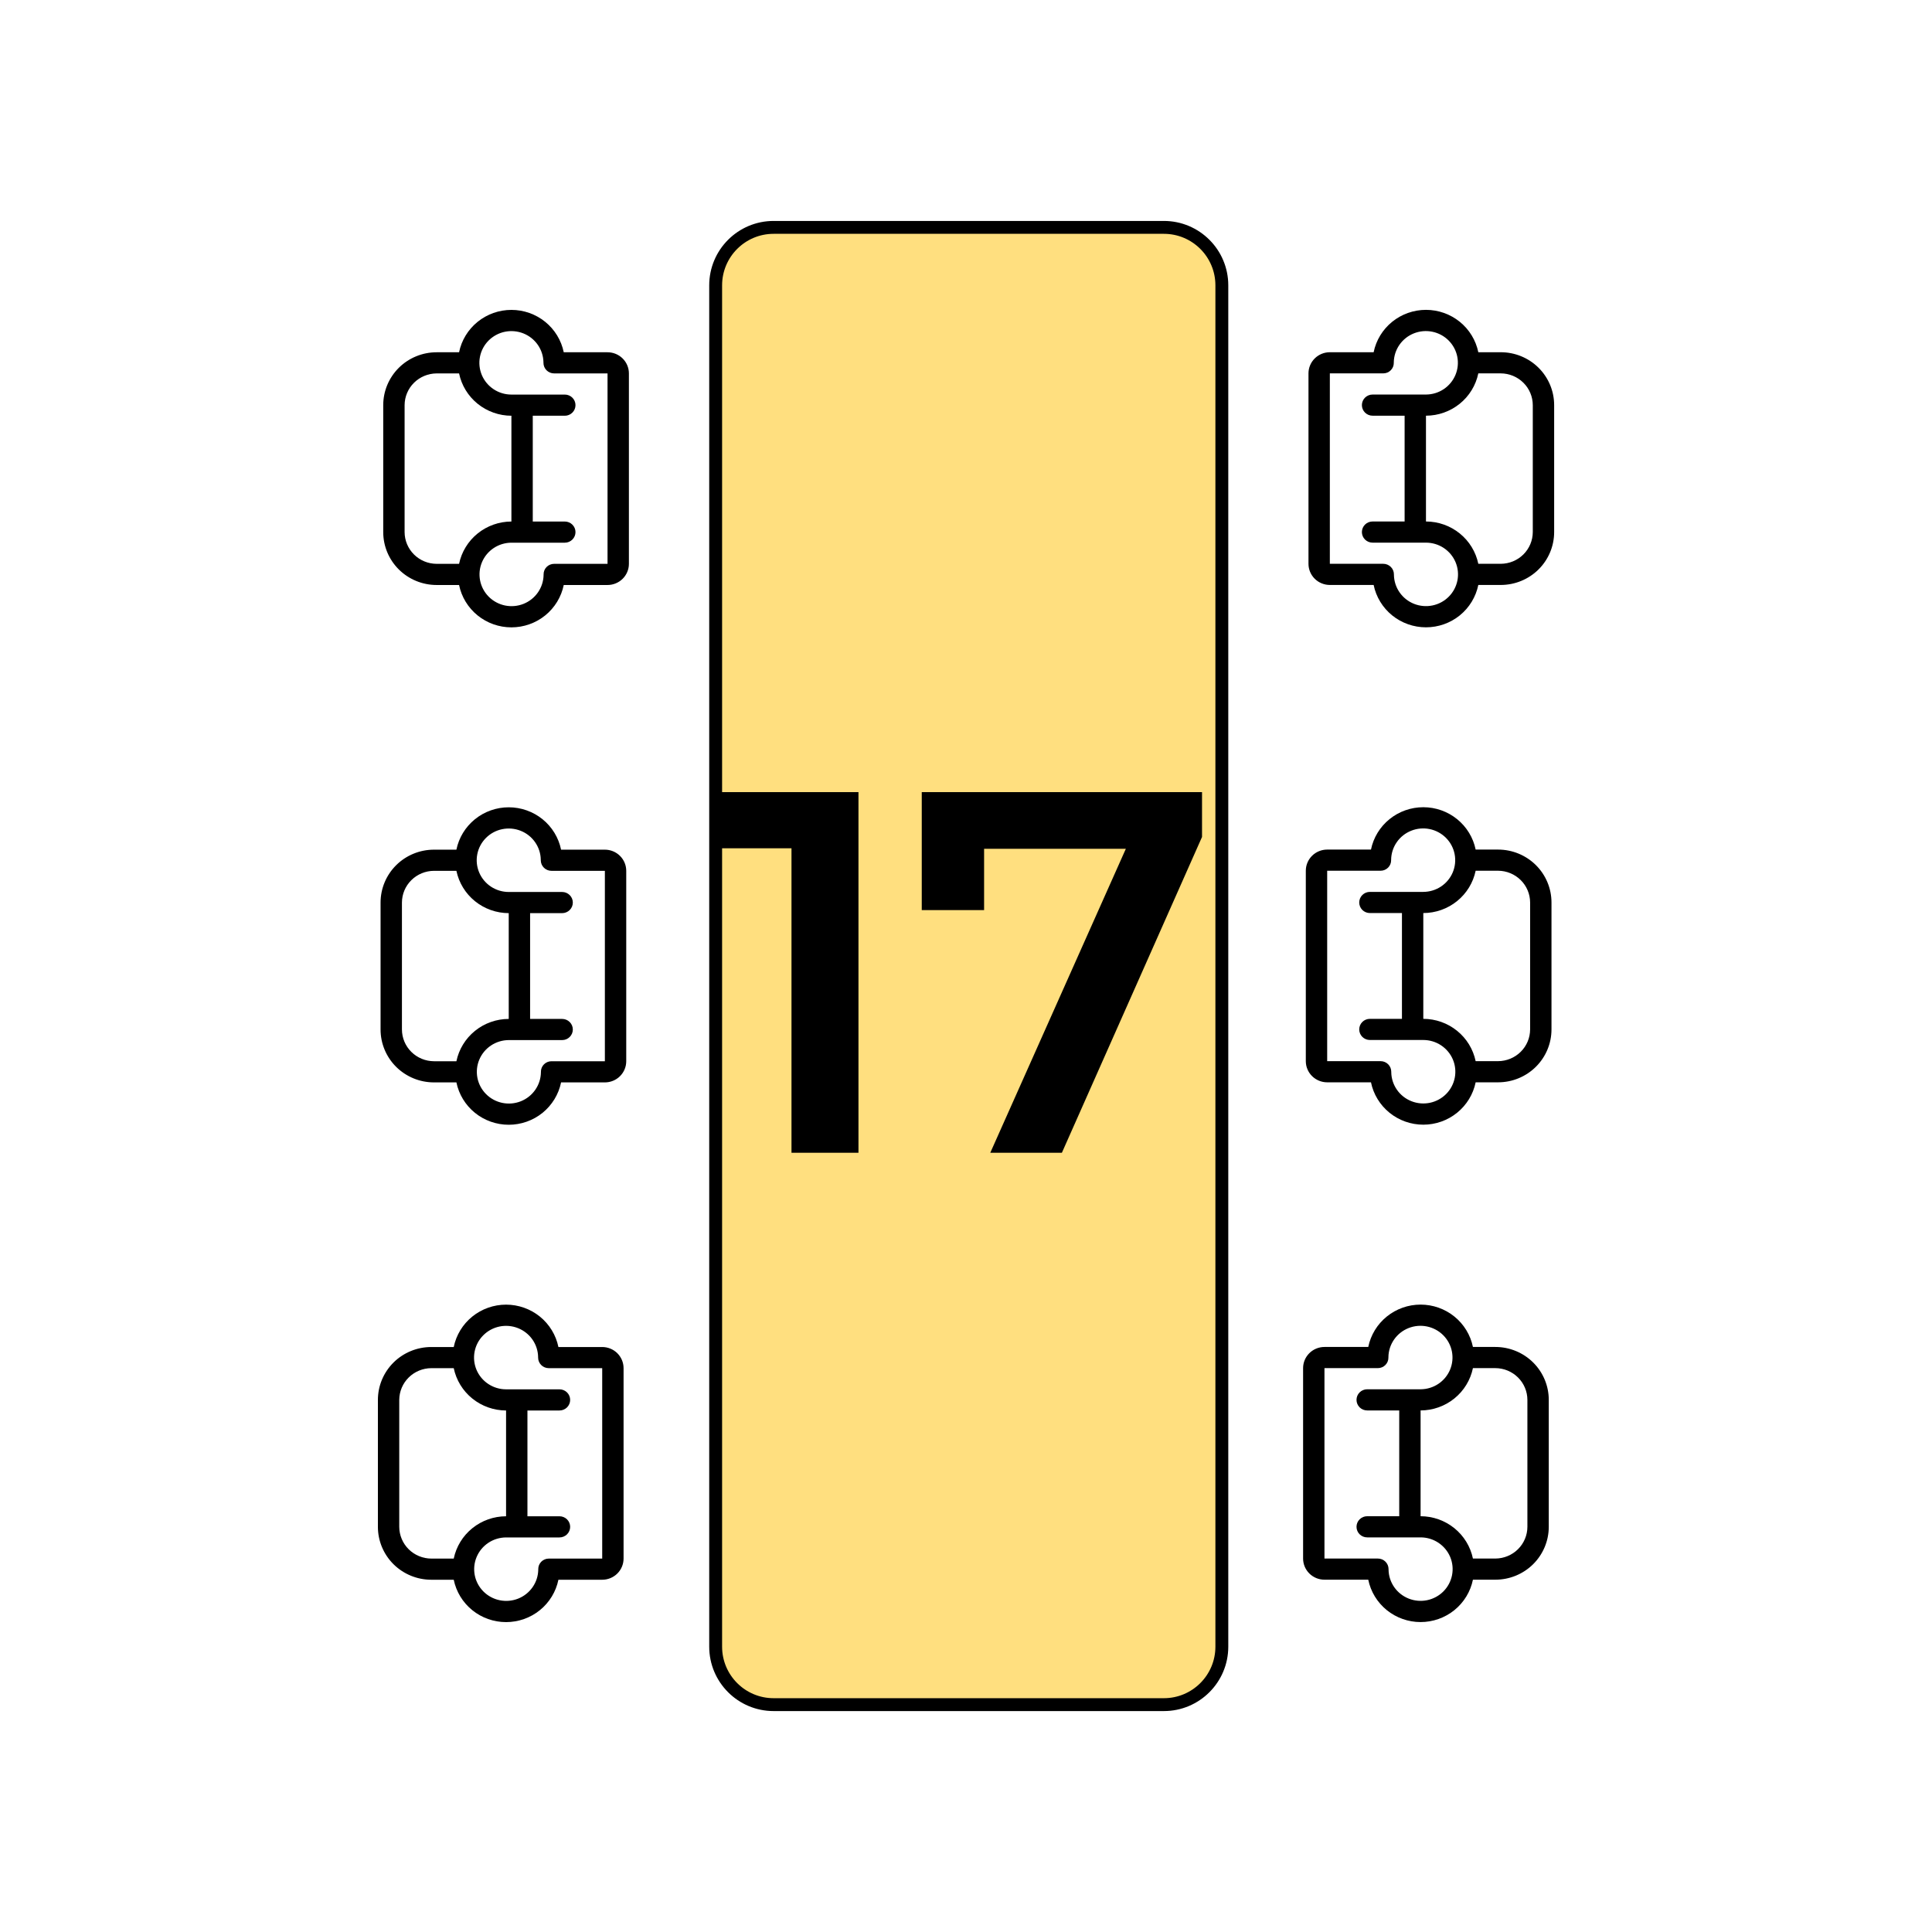
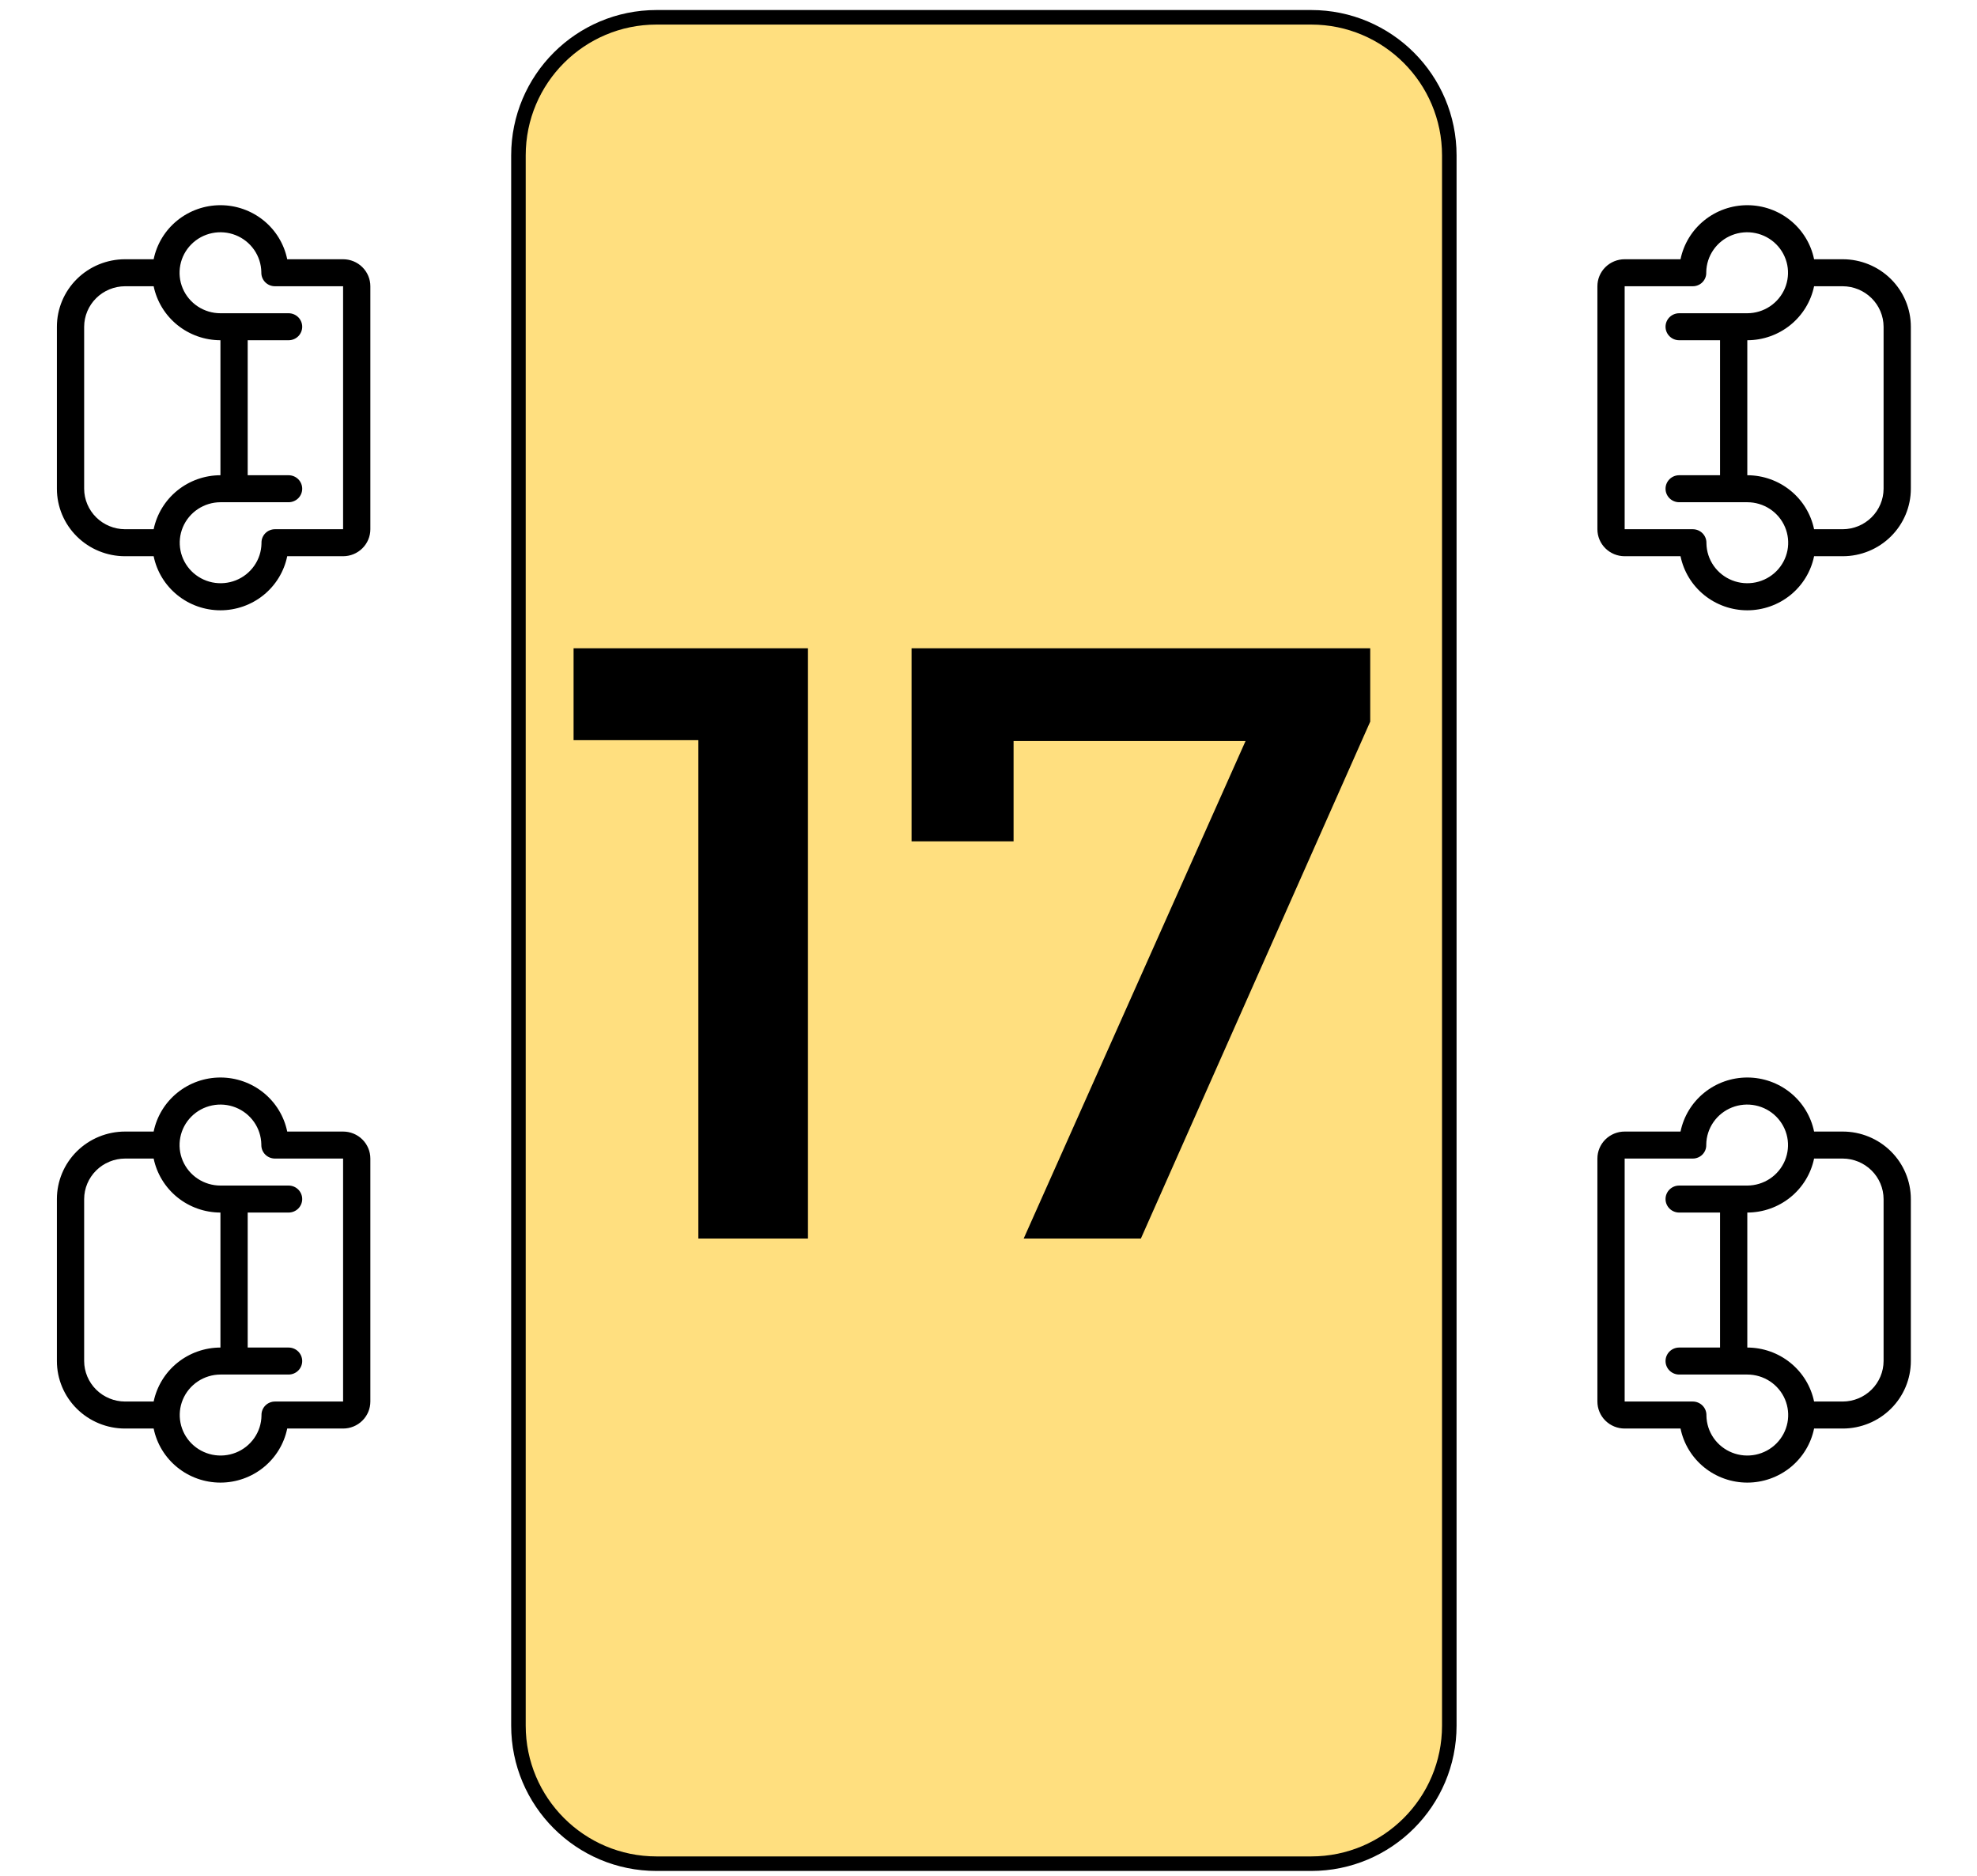
- <svg xmlns="http://www.w3.org/2000/svg" width="150" height="150" viewBox="0 0 150 150" fill="none">
-   <rect x="94.863" y="132.347" width="39.3" height="114.693" rx="4.5" transform="rotate(-180 94.8633 132.347)" fill="#FFDF7F" stroke="black" />
-   <path d="M114.358 122.647L116.1 122.647C117.199 122.647 118.254 122.215 119.032 121.445C119.809 120.674 120.246 119.63 120.246 118.541L120.246 108.685C120.246 107.596 119.809 106.551 119.032 105.781C118.254 105.011 117.199 104.578 116.1 104.578L114.358 104.578C114.168 103.65 113.659 102.815 112.919 102.216C112.178 101.616 111.251 101.289 110.294 101.289C109.338 101.289 108.411 101.616 107.67 102.216C106.93 102.815 106.421 103.65 106.231 104.578L102.831 104.578C102.391 104.578 101.969 104.751 101.658 105.059C101.347 105.367 101.172 105.785 101.172 106.221L101.172 121.005C101.172 121.44 101.347 121.858 101.658 122.166C101.969 122.474 102.391 122.647 102.831 122.647L106.231 122.647C106.421 123.576 106.93 124.41 107.67 125.01C108.411 125.609 109.338 125.937 110.294 125.937C111.251 125.937 112.178 125.609 112.919 125.01C113.659 124.41 114.168 123.576 114.358 122.647V122.647ZM118.587 108.685L118.587 118.541C118.585 119.193 118.322 119.819 117.856 120.28C117.39 120.742 116.759 121.002 116.1 121.005L114.358 121.005C114.165 120.078 113.656 119.246 112.916 118.647C112.175 118.049 111.25 117.721 110.294 117.719L110.294 109.506C111.25 109.504 112.175 109.177 112.916 108.578C113.656 107.98 114.165 107.148 114.358 106.221L116.1 106.221C116.759 106.224 117.39 106.484 117.856 106.945C118.322 107.407 118.585 108.032 118.587 108.685V108.685ZM107.807 121.867L107.807 121.826C107.807 121.608 107.719 121.399 107.564 121.245C107.408 121.091 107.197 121.005 106.977 121.005L102.831 121.005L102.831 106.221L106.977 106.221C107.086 106.221 107.193 106.199 107.293 106.158C107.393 106.117 107.484 106.056 107.56 105.98C107.636 105.903 107.696 105.813 107.737 105.713C107.777 105.613 107.798 105.507 107.796 105.399L107.796 105.358C107.804 104.873 107.957 104.401 108.235 104.002C108.513 103.602 108.903 103.293 109.358 103.112C109.813 102.932 110.311 102.888 110.791 102.987C111.27 103.086 111.71 103.323 112.054 103.668C112.398 104.013 112.632 104.451 112.726 104.927C112.819 105.404 112.769 105.897 112.581 106.345C112.393 106.793 112.076 107.176 111.669 107.446C111.263 107.716 110.784 107.861 110.294 107.863L106.148 107.863C105.928 107.863 105.717 107.95 105.561 108.104C105.406 108.258 105.319 108.467 105.319 108.685C105.319 108.903 105.406 109.112 105.561 109.266C105.717 109.42 105.928 109.506 106.148 109.506L108.636 109.506L108.636 117.719L106.148 117.719C105.928 117.719 105.717 117.806 105.561 117.96C105.406 118.114 105.319 118.323 105.319 118.541C105.319 118.759 105.406 118.968 105.561 119.122C105.717 119.276 105.928 119.362 106.148 119.362L110.294 119.362C110.785 119.362 111.264 119.506 111.672 119.775C112.08 120.044 112.399 120.426 112.589 120.874C112.778 121.322 112.83 121.815 112.737 122.292C112.644 122.769 112.412 123.208 112.068 123.554C111.724 123.9 111.285 124.138 110.805 124.238C110.325 124.337 109.826 124.294 109.371 124.114C108.915 123.934 108.524 123.624 108.246 123.225C107.968 122.825 107.815 122.353 107.807 121.867V121.867Z" fill="black" />
-   <path d="M35.228 104.582L33.486 104.582C32.387 104.582 31.332 105.014 30.554 105.784C29.777 106.555 29.34 107.599 29.34 108.688L29.34 118.544C29.34 119.633 29.777 120.678 30.554 121.448C31.332 122.218 32.387 122.651 33.486 122.651L35.228 122.651C35.418 123.579 35.927 124.414 36.667 125.013C37.408 125.613 38.335 125.94 39.291 125.94C40.248 125.94 41.175 125.613 41.916 125.013C42.656 124.414 43.165 123.579 43.355 122.651L46.755 122.651C47.195 122.651 47.617 122.478 47.928 122.17C48.239 121.862 48.414 121.444 48.414 121.008L48.414 106.224C48.414 105.789 48.239 105.371 47.928 105.063C47.617 104.755 47.195 104.582 46.755 104.582L43.355 104.582C43.165 103.653 42.656 102.819 41.916 102.219C41.175 101.62 40.248 101.292 39.291 101.292C38.335 101.292 37.408 101.62 36.667 102.219C35.927 102.819 35.418 103.653 35.228 104.582V104.582ZM30.998 118.544L30.998 108.688C31.001 108.036 31.264 107.41 31.73 106.949C32.196 106.487 32.827 106.227 33.486 106.224L35.228 106.224C35.421 107.151 35.93 107.983 36.67 108.582C37.41 109.18 38.336 109.508 39.291 109.51L39.291 117.723C38.336 117.725 37.41 118.052 36.67 118.651C35.93 119.249 35.421 120.082 35.228 121.008L33.486 121.008C32.827 121.005 32.196 120.745 31.73 120.284C31.264 119.822 31.001 119.197 30.998 118.544V118.544ZM41.779 105.362L41.779 105.403C41.779 105.621 41.867 105.83 42.022 105.984C42.178 106.138 42.389 106.224 42.609 106.224L46.755 106.224L46.755 121.008L42.609 121.008C42.5 121.008 42.393 121.03 42.293 121.071C42.193 121.112 42.102 121.173 42.026 121.249C41.95 121.326 41.89 121.416 41.849 121.516C41.809 121.616 41.788 121.722 41.79 121.83L41.79 121.871C41.782 122.356 41.629 122.828 41.351 123.227C41.073 123.627 40.683 123.936 40.228 124.117C39.773 124.297 39.275 124.341 38.795 124.242C38.316 124.143 37.876 123.906 37.532 123.561C37.188 123.216 36.954 122.778 36.86 122.302C36.767 121.825 36.817 121.332 37.005 120.884C37.193 120.436 37.51 120.053 37.916 119.783C38.323 119.513 38.802 119.368 39.291 119.366L43.438 119.366C43.658 119.366 43.869 119.279 44.025 119.125C44.18 118.971 44.267 118.762 44.267 118.544C44.267 118.326 44.18 118.117 44.025 117.963C43.869 117.809 43.658 117.723 43.438 117.723L40.95 117.723L40.95 109.51L43.438 109.51C43.658 109.51 43.869 109.423 44.025 109.269C44.18 109.115 44.267 108.906 44.267 108.688C44.267 108.47 44.18 108.261 44.025 108.107C43.869 107.953 43.658 107.867 43.438 107.867L39.291 107.867C38.801 107.867 38.322 107.723 37.914 107.454C37.505 107.185 37.187 106.803 36.997 106.355C36.808 105.907 36.756 105.414 36.849 104.937C36.941 104.46 37.174 104.021 37.518 103.675C37.862 103.329 38.301 103.091 38.781 102.991C39.261 102.892 39.76 102.935 40.215 103.115C40.67 103.295 41.062 103.605 41.34 104.004C41.618 104.404 41.771 104.876 41.779 105.362V105.362Z" fill="black" />
-   <path d="M114.569 84.031L116.311 84.031C117.41 84.031 118.465 83.598 119.243 82.828C120.02 82.058 120.457 81.013 120.457 79.924L120.457 70.068C120.457 68.979 120.02 67.934 119.243 67.164C118.465 66.394 117.41 65.961 116.311 65.961L114.569 65.961C114.379 65.033 113.87 64.198 113.129 63.599C112.389 62.999 111.462 62.672 110.505 62.672C109.549 62.672 108.622 62.999 107.881 63.599C107.141 64.198 106.632 65.033 106.442 65.961L103.042 65.961C102.602 65.961 102.18 66.134 101.869 66.442C101.558 66.75 101.383 67.168 101.383 67.604L101.383 82.388C101.383 82.823 101.558 83.241 101.869 83.549C102.18 83.857 102.602 84.031 103.042 84.031L106.442 84.031C106.632 84.959 107.141 85.793 107.881 86.393C108.622 86.993 109.549 87.32 110.505 87.32C111.462 87.32 112.389 86.993 113.129 86.393C113.87 85.793 114.379 84.959 114.569 84.031V84.031ZM118.798 70.068L118.798 79.924C118.796 80.576 118.533 81.202 118.067 81.663C117.601 82.125 116.969 82.385 116.311 82.388L114.569 82.388C114.376 81.461 113.867 80.629 113.126 80.03C112.386 79.432 111.461 79.104 110.505 79.103L110.505 70.889C111.461 70.888 112.386 70.56 113.126 69.962C113.867 69.363 114.376 68.531 114.569 67.604L116.311 67.604C116.969 67.607 117.601 67.867 118.067 68.329C118.533 68.79 118.796 69.415 118.798 70.068V70.068ZM108.017 83.25L108.017 83.209C108.017 82.991 107.93 82.782 107.775 82.628C107.619 82.474 107.408 82.388 107.188 82.388L103.042 82.388L103.042 67.604L107.188 67.604C107.297 67.604 107.404 67.583 107.504 67.541C107.604 67.5 107.695 67.439 107.771 67.363C107.847 67.286 107.907 67.196 107.948 67.096C107.988 66.996 108.008 66.89 108.007 66.782L108.007 66.742C108.015 66.256 108.168 65.784 108.446 65.385C108.723 64.985 109.114 64.676 109.569 64.496C110.024 64.315 110.522 64.271 111.001 64.37C111.481 64.469 111.92 64.706 112.265 65.051C112.609 65.396 112.843 65.834 112.936 66.311C113.03 66.787 112.98 67.28 112.792 67.728C112.604 68.176 112.287 68.559 111.88 68.829C111.474 69.099 110.995 69.244 110.505 69.246L106.359 69.246C106.139 69.246 105.928 69.333 105.772 69.487C105.617 69.641 105.53 69.85 105.53 70.068C105.53 70.286 105.617 70.495 105.772 70.649C105.928 70.803 106.139 70.889 106.359 70.889L108.847 70.889L108.847 79.103L106.359 79.103C106.139 79.103 105.928 79.189 105.772 79.343C105.617 79.497 105.53 79.706 105.53 79.924C105.53 80.142 105.617 80.351 105.772 80.505C105.928 80.659 106.139 80.745 106.359 80.745L110.505 80.745C110.996 80.745 111.475 80.889 111.883 81.158C112.291 81.427 112.61 81.809 112.8 82.257C112.989 82.705 113.041 83.198 112.948 83.675C112.855 84.152 112.623 84.591 112.279 84.937C111.935 85.283 111.495 85.521 111.016 85.621C110.536 85.72 110.037 85.677 109.582 85.497C109.126 85.317 108.735 85.008 108.457 84.608C108.178 84.208 108.026 83.736 108.017 83.25V83.25Z" fill="black" />
-   <path d="M35.435 65.968L33.693 65.968C32.594 65.968 31.539 66.4 30.761 67.171C29.984 67.941 29.547 68.985 29.547 70.075L29.547 79.93C29.547 81.02 29.984 82.064 30.761 82.834C31.539 83.604 32.594 84.037 33.693 84.037L35.435 84.037C35.625 84.965 36.134 85.8 36.874 86.4C37.615 86.999 38.542 87.326 39.498 87.326C40.455 87.326 41.382 86.999 42.123 86.4C42.863 85.8 43.372 84.965 43.562 84.037L46.962 84.037C47.402 84.037 47.824 83.864 48.135 83.556C48.446 83.248 48.621 82.83 48.621 82.394L48.621 67.611C48.621 67.175 48.446 66.757 48.135 66.449C47.824 66.141 47.402 65.968 46.962 65.968L43.562 65.968C43.372 65.039 42.863 64.205 42.123 63.605C41.382 63.006 40.455 62.678 39.498 62.678C38.542 62.678 37.615 63.006 36.874 63.605C36.134 64.205 35.625 65.039 35.435 65.968V65.968ZM31.206 79.93L31.206 70.075C31.208 69.422 31.471 68.797 31.937 68.335C32.403 67.874 33.034 67.613 33.693 67.611L35.435 67.611C35.628 68.537 36.137 69.37 36.877 69.968C37.617 70.566 38.543 70.894 39.498 70.896L39.498 79.109C38.543 79.111 37.617 79.438 36.877 80.037C36.137 80.635 35.628 81.468 35.435 82.394L33.693 82.394C33.034 82.392 32.403 82.131 31.937 81.67C31.471 81.208 31.208 80.583 31.206 79.93V79.93ZM41.986 66.748L41.986 66.789C41.986 67.007 42.074 67.216 42.229 67.37C42.385 67.524 42.596 67.611 42.816 67.611L46.962 67.611L46.962 82.394L42.816 82.394C42.707 82.394 42.6 82.416 42.5 82.457C42.4 82.499 42.309 82.559 42.233 82.636C42.157 82.712 42.097 82.803 42.056 82.902C42.016 83.002 41.995 83.108 41.997 83.216L41.997 83.257C41.989 83.742 41.836 84.214 41.558 84.613C41.28 85.013 40.89 85.322 40.435 85.503C39.98 85.683 39.482 85.727 39.002 85.628C38.523 85.529 38.083 85.292 37.739 84.947C37.395 84.602 37.161 84.164 37.067 83.688C36.974 83.212 37.024 82.719 37.212 82.271C37.4 81.823 37.717 81.439 38.124 81.169C38.53 80.899 39.009 80.754 39.498 80.752L43.645 80.752C43.865 80.752 44.076 80.665 44.231 80.511C44.387 80.357 44.474 80.148 44.474 79.93C44.474 79.713 44.387 79.504 44.231 79.35C44.076 79.196 43.865 79.109 43.645 79.109L41.157 79.109L41.157 70.896L43.645 70.896C43.865 70.896 44.076 70.809 44.231 70.655C44.387 70.501 44.474 70.292 44.474 70.075C44.474 69.857 44.387 69.648 44.231 69.494C44.076 69.34 43.865 69.253 43.645 69.253L39.498 69.253C39.008 69.253 38.529 69.109 38.121 68.841C37.713 68.572 37.394 68.189 37.204 67.741C37.015 67.293 36.963 66.8 37.056 66.323C37.148 65.847 37.381 65.407 37.725 65.061C38.069 64.715 38.508 64.477 38.988 64.378C39.468 64.278 39.967 64.321 40.422 64.501C40.877 64.681 41.269 64.991 41.547 65.391C41.825 65.79 41.978 66.263 41.986 66.748V66.748Z" fill="black" />
-   <path d="M114.776 45.416L116.518 45.416C117.617 45.416 118.672 44.983 119.45 44.213C120.227 43.443 120.664 42.398 120.664 41.309L120.664 31.453C120.664 30.364 120.227 29.32 119.45 28.549C118.672 27.779 117.617 27.347 116.518 27.347L114.776 27.347C114.586 26.418 114.077 25.584 113.337 24.984C112.596 24.385 111.669 24.057 110.712 24.057C109.756 24.057 108.829 24.385 108.088 24.984C107.348 25.584 106.839 26.418 106.649 27.347L103.249 27.347C102.809 27.347 102.387 27.52 102.076 27.828C101.765 28.136 101.59 28.554 101.59 28.989L101.59 43.773C101.59 44.209 101.765 44.627 102.076 44.935C102.387 45.243 102.809 45.416 103.249 45.416L106.649 45.416C106.839 46.344 107.348 47.179 108.088 47.779C108.829 48.378 109.756 48.705 110.712 48.705C111.669 48.705 112.596 48.378 113.337 47.779C114.077 47.179 114.586 46.344 114.776 45.416V45.416ZM119.005 31.453L119.005 41.309C119.003 41.962 118.74 42.587 118.274 43.049C117.808 43.51 117.177 43.771 116.518 43.773L114.776 43.773C114.583 42.847 114.074 42.014 113.334 41.416C112.593 40.817 111.668 40.49 110.712 40.488L110.712 32.275C111.668 32.273 112.593 31.945 113.334 31.347C114.074 30.749 114.583 29.916 114.776 28.989L116.518 28.989C117.177 28.992 117.808 29.253 118.274 29.714C118.74 30.175 119.003 30.801 119.005 31.453V31.453ZM108.224 44.636L108.224 44.595C108.224 44.377 108.137 44.168 107.982 44.014C107.826 43.86 107.615 43.773 107.395 43.773L103.249 43.773L103.249 28.989L107.395 28.989C107.504 28.989 107.611 28.968 107.711 28.927C107.811 28.885 107.902 28.825 107.978 28.748C108.054 28.672 108.114 28.581 108.155 28.482C108.195 28.382 108.215 28.275 108.214 28.168L108.214 28.127C108.222 27.642 108.375 27.17 108.653 26.77C108.931 26.371 109.321 26.061 109.776 25.881C110.231 25.701 110.729 25.657 111.209 25.756C111.688 25.855 112.128 26.091 112.472 26.437C112.816 26.782 113.05 27.22 113.144 27.696C113.237 28.172 113.187 28.665 112.999 29.113C112.811 29.561 112.494 29.944 112.087 30.215C111.681 30.485 111.202 30.63 110.712 30.632L106.566 30.632C106.346 30.632 106.135 30.719 105.979 30.873C105.824 31.027 105.737 31.235 105.737 31.453C105.737 31.671 105.824 31.88 105.979 32.034C106.135 32.188 106.346 32.275 106.566 32.275L109.054 32.275L109.054 40.488L106.566 40.488C106.346 40.488 106.135 40.575 105.979 40.729C105.824 40.883 105.737 41.092 105.737 41.309C105.737 41.527 105.824 41.736 105.979 41.89C106.135 42.044 106.346 42.131 106.566 42.131L110.712 42.131C111.203 42.131 111.682 42.274 112.09 42.543C112.498 42.812 112.817 43.195 113.007 43.642C113.196 44.09 113.248 44.584 113.155 45.06C113.062 45.537 112.83 45.976 112.486 46.322C112.142 46.669 111.703 46.907 111.223 47.006C110.743 47.106 110.244 47.063 109.789 46.883C109.333 46.703 108.942 46.393 108.664 45.993C108.385 45.593 108.233 45.121 108.224 44.636V44.636Z" fill="black" />
-   <path d="M35.642 27.35L33.9 27.35C32.801 27.35 31.746 27.782 30.968 28.552C30.191 29.323 29.754 30.367 29.754 31.456L29.754 41.312C29.754 42.401 30.191 43.446 30.968 44.216C31.746 44.986 32.801 45.419 33.9 45.419L35.642 45.419C35.832 46.347 36.341 47.182 37.081 47.781C37.822 48.381 38.749 48.708 39.706 48.708C40.662 48.708 41.589 48.381 42.33 47.781C43.07 47.182 43.579 46.347 43.769 45.419L47.169 45.419C47.609 45.419 48.031 45.246 48.342 44.938C48.653 44.63 48.828 44.212 48.828 43.776L48.828 28.992C48.828 28.557 48.653 28.139 48.342 27.831C48.031 27.523 47.609 27.35 47.169 27.35L43.769 27.35C43.579 26.421 43.07 25.587 42.33 24.987C41.589 24.388 40.662 24.06 39.706 24.06C38.749 24.06 37.822 24.388 37.081 24.987C36.341 25.587 35.832 26.421 35.642 27.35V27.35ZM31.413 41.312L31.413 31.456C31.415 30.804 31.678 30.178 32.144 29.717C32.61 29.256 33.241 28.995 33.9 28.992L35.642 28.992C35.835 29.919 36.344 30.752 37.084 31.35C37.825 31.948 38.75 32.276 39.706 32.278L39.706 40.491C38.75 40.493 37.825 40.82 37.084 41.419C36.344 42.017 35.835 42.85 35.642 43.776L33.9 43.776C33.241 43.774 32.61 43.513 32.144 43.052C31.678 42.59 31.415 41.965 31.413 41.312V41.312ZM42.194 28.13L42.194 28.171C42.194 28.389 42.281 28.598 42.436 28.752C42.592 28.906 42.803 28.992 43.023 28.992L47.169 28.992L47.169 43.776L43.023 43.776C42.914 43.776 42.807 43.798 42.707 43.839C42.607 43.88 42.516 43.941 42.44 44.017C42.364 44.094 42.304 44.184 42.263 44.284C42.223 44.384 42.203 44.49 42.204 44.598L42.204 44.639C42.196 45.124 42.043 45.596 41.765 45.995C41.487 46.395 41.097 46.704 40.642 46.885C40.187 47.065 39.689 47.109 39.209 47.01C38.73 46.911 38.29 46.674 37.946 46.329C37.602 45.984 37.368 45.546 37.275 45.07C37.181 44.593 37.231 44.1 37.419 43.653C37.606 43.205 37.924 42.821 38.331 42.551C38.737 42.281 39.216 42.136 39.706 42.134L43.852 42.134C44.072 42.134 44.283 42.047 44.438 41.893C44.594 41.739 44.681 41.53 44.681 41.312C44.681 41.094 44.594 40.886 44.438 40.731C44.283 40.578 44.072 40.491 43.852 40.491L41.364 40.491L41.364 32.278L43.852 32.278C44.072 32.278 44.283 32.191 44.438 32.037C44.594 31.883 44.681 31.674 44.681 31.456C44.681 31.238 44.594 31.029 44.438 30.875C44.283 30.721 44.072 30.635 43.852 30.635L39.706 30.635C39.215 30.635 38.736 30.491 38.328 30.222C37.92 29.953 37.601 29.571 37.411 29.123C37.222 28.675 37.17 28.182 37.263 27.705C37.355 27.228 37.588 26.789 37.932 26.443C38.276 26.097 38.715 25.859 39.195 25.759C39.675 25.66 40.174 25.703 40.629 25.883C41.085 26.063 41.476 26.373 41.754 26.772C42.032 27.172 42.185 27.644 42.194 28.13V28.13Z" fill="black" />
-   <path d="M61.451 89.5V63.5L63.731 65.86H55.531V61.5H66.651V89.5H61.451ZM76.885 89.5L88.445 63.58L89.805 65.9H73.925L76.405 63.38V70.66H71.565V61.5H93.325V64.98L82.445 89.5H76.885Z" fill="black" />
+ <svg xmlns="http://www.w3.org/2000/svg" width="136" height="129" viewBox="0 0 136 129" fill="none">
+   <rect x="35.664" y="1.19" width="64.035" height="127" rx="9.5" fill="#FFDF7F" stroke="black" />
+   <path d="M10.57 17.832H8.602C7.358 17.832 6.166 18.322 5.287 19.192C4.408 20.063 3.914 21.244 3.914 22.475L3.914 33.617C3.914 34.848 4.408 36.029 5.287 36.899C6.166 37.77 7.358 38.259 8.602 38.259H10.57C10.786 39.309 11.36 40.252 12.198 40.93C13.035 41.608 14.083 41.978 15.164 41.978C16.245 41.978 17.293 41.608 18.131 40.93C18.968 40.252 19.543 39.309 19.758 38.259H23.602C24.099 38.259 24.576 38.063 24.927 37.715C25.279 37.367 25.477 36.895 25.477 36.402V19.689C25.477 19.197 25.279 18.725 24.927 18.376C24.576 18.028 24.099 17.832 23.602 17.832H19.758C19.543 16.783 18.968 15.839 18.131 15.162C17.293 14.484 16.245 14.114 15.164 14.114C14.083 14.114 13.035 14.484 12.198 15.162C11.36 15.839 10.786 16.783 10.57 17.832V17.832ZM5.789 33.617L5.789 22.475C5.792 21.737 6.089 21.03 6.616 20.509C7.143 19.987 7.857 19.692 8.602 19.689H10.57C10.789 20.737 11.364 21.678 12.201 22.355C13.038 23.031 14.084 23.401 15.164 23.403L15.164 32.688C14.084 32.69 13.038 33.06 12.201 33.737C11.364 34.413 10.789 35.355 10.57 36.402H8.602C7.857 36.399 7.143 36.105 6.616 35.583C6.089 35.061 5.792 34.355 5.789 33.617V33.617ZM17.977 18.715V18.761C17.977 19.007 18.075 19.243 18.251 19.418C18.427 19.592 18.665 19.689 18.914 19.689H23.602V36.402H18.914C18.791 36.402 18.67 36.426 18.557 36.473C18.444 36.52 18.341 36.588 18.255 36.675C18.169 36.761 18.101 36.864 18.055 36.976C18.009 37.089 17.987 37.209 17.988 37.331V37.377C17.979 37.925 17.807 38.459 17.492 38.91C17.178 39.362 16.737 39.712 16.223 39.916C15.709 40.12 15.145 40.169 14.603 40.058C14.061 39.946 13.564 39.678 13.175 39.288C12.786 38.898 12.522 38.403 12.416 37.864C12.31 37.326 12.366 36.769 12.579 36.262C12.791 35.756 13.15 35.323 13.61 35.017C14.07 34.712 14.61 34.547 15.164 34.545H19.852C20.1 34.545 20.339 34.447 20.515 34.273C20.69 34.099 20.789 33.863 20.789 33.617C20.789 33.37 20.69 33.134 20.515 32.96C20.339 32.786 20.1 32.688 19.852 32.688H17.039V23.403H19.852C20.1 23.403 20.339 23.305 20.515 23.131C20.69 22.957 20.789 22.721 20.789 22.475C20.789 22.229 20.69 21.992 20.515 21.818C20.339 21.644 20.1 21.546 19.852 21.546H15.164C14.61 21.546 14.068 21.384 13.607 21.08C13.145 20.776 12.785 20.344 12.57 19.837C12.356 19.331 12.298 18.773 12.403 18.234C12.507 17.695 12.771 17.199 13.159 16.808C13.548 16.416 14.045 16.147 14.587 16.035C15.13 15.922 15.694 15.971 16.208 16.174C16.723 16.378 17.165 16.728 17.48 17.18C17.795 17.632 17.967 18.166 17.977 18.715V18.715Z" fill="black" />
+   <path d="M10.57 77.832H8.602C7.358 77.832 6.166 78.322 5.287 79.192C4.408 80.063 3.914 81.244 3.914 82.475L3.914 93.617C3.914 94.848 4.408 96.029 5.287 96.899C6.166 97.77 7.358 98.259 8.602 98.259H10.57C10.786 99.309 11.36 100.252 12.198 100.93C13.035 101.608 14.083 101.978 15.164 101.978C16.245 101.978 17.293 101.608 18.131 100.93C18.968 100.252 19.543 99.309 19.758 98.259H23.602C24.099 98.259 24.576 98.064 24.927 97.715C25.279 97.367 25.477 96.895 25.477 96.402V79.689C25.477 79.197 25.279 78.725 24.927 78.376C24.576 78.028 24.099 77.832 23.602 77.832H19.758C19.543 76.783 18.968 75.84 18.131 75.162C17.293 74.484 16.245 74.114 15.164 74.114C14.083 74.114 13.035 74.484 12.198 75.162C11.36 75.84 10.786 76.783 10.57 77.832V77.832ZM5.789 93.617L5.789 82.475C5.792 81.737 6.089 81.03 6.616 80.509C7.143 79.987 7.857 79.692 8.602 79.689H10.57C10.789 80.737 11.364 81.678 12.201 82.355C13.038 83.031 14.084 83.401 15.164 83.403L15.164 92.688C14.084 92.69 13.038 93.061 12.201 93.737C11.364 94.413 10.789 95.355 10.57 96.402H8.602C7.857 96.399 7.143 96.105 6.616 95.583C6.089 95.061 5.792 94.355 5.789 93.617V93.617ZM17.977 78.715V78.761C17.977 79.007 18.075 79.243 18.251 79.418C18.427 79.592 18.665 79.689 18.914 79.689H23.602V96.402H18.914C18.791 96.402 18.67 96.426 18.557 96.473C18.444 96.52 18.341 96.588 18.255 96.675C18.169 96.761 18.101 96.864 18.055 96.976C18.009 97.089 17.987 97.209 17.988 97.331V97.377C17.979 97.925 17.807 98.459 17.492 98.91C17.178 99.362 16.737 99.712 16.223 99.916C15.709 100.12 15.145 100.169 14.603 100.058C14.061 99.946 13.564 99.678 13.175 99.288C12.786 98.898 12.522 98.403 12.416 97.864C12.31 97.326 12.366 96.769 12.579 96.262C12.791 95.756 13.15 95.323 13.61 95.017C14.07 94.712 14.61 94.547 15.164 94.545H19.852C20.1 94.545 20.339 94.447 20.515 94.273C20.69 94.099 20.789 93.863 20.789 93.617C20.789 93.37 20.69 93.134 20.515 92.96C20.339 92.786 20.1 92.688 19.852 92.688H17.039V83.403H19.852C20.1 83.403 20.339 83.305 20.515 83.131C20.69 82.957 20.789 82.721 20.789 82.475C20.789 82.229 20.69 81.993 20.515 81.818C20.339 81.644 20.1 81.546 19.852 81.546H15.164C14.61 81.546 14.068 81.384 13.607 81.08C13.145 80.776 12.785 80.344 12.57 79.837C12.356 79.331 12.298 78.773 12.403 78.234C12.507 77.695 12.771 77.199 13.159 76.808C13.548 76.416 14.045 76.147 14.587 76.035C15.13 75.922 15.694 75.971 16.208 76.174C16.723 76.378 17.165 76.728 17.48 77.18C17.795 77.632 17.967 78.166 17.977 78.715V78.715Z" fill="black" />
+   <path d="M124.793 98.259H126.762C128.005 98.259 129.197 97.77 130.076 96.899C130.955 96.029 131.449 94.848 131.449 93.617V82.475C131.449 81.243 130.955 80.063 130.076 79.192C129.197 78.321 128.005 77.832 126.762 77.832H124.793C124.578 76.783 124.003 75.839 123.166 75.162C122.329 74.484 121.28 74.114 120.199 74.114C119.118 74.114 118.07 74.484 117.233 75.162C116.396 75.839 115.821 76.783 115.605 77.832H111.762C111.264 77.832 110.788 78.028 110.436 78.376C110.084 78.724 109.887 79.197 109.887 79.689V96.402C109.887 96.894 110.084 97.367 110.436 97.715C110.788 98.063 111.264 98.259 111.762 98.259H115.605C115.821 99.308 116.396 100.252 117.233 100.93C118.07 101.607 119.118 101.978 120.199 101.978C121.28 101.978 122.329 101.607 123.166 100.93C124.003 100.252 124.578 99.308 124.793 98.259V98.259ZM129.574 82.475V93.617C129.571 94.354 129.274 95.061 128.747 95.583C128.22 96.105 127.507 96.399 126.762 96.402H124.793C124.575 95.354 123.999 94.413 123.162 93.737C122.326 93.06 121.279 92.69 120.199 92.688V83.403C121.279 83.401 122.326 83.031 123.162 82.355C123.999 81.678 124.575 80.737 124.793 79.689H126.762C127.507 79.692 128.22 79.987 128.747 80.508C129.274 81.03 129.571 81.737 129.574 82.475V82.475ZM117.387 97.377V97.331C117.387 97.084 117.288 96.848 117.112 96.674C116.936 96.5 116.698 96.402 116.449 96.402H111.762V79.689H116.449C116.572 79.689 116.693 79.665 116.806 79.618C116.919 79.572 117.022 79.503 117.108 79.417C117.194 79.33 117.262 79.228 117.308 79.115C117.354 79.003 117.377 78.882 117.375 78.761V78.714C117.384 78.166 117.557 77.633 117.871 77.181C118.185 76.729 118.627 76.379 119.141 76.175C119.655 75.971 120.218 75.922 120.76 76.034C121.302 76.145 121.799 76.413 122.188 76.803C122.577 77.194 122.841 77.689 122.948 78.227C123.054 78.765 122.997 79.323 122.785 79.829C122.572 80.336 122.213 80.769 121.754 81.074C121.294 81.38 120.753 81.544 120.199 81.546H115.512C115.263 81.546 115.025 81.644 114.849 81.818C114.673 81.992 114.574 82.228 114.574 82.475C114.574 82.721 114.673 82.957 114.849 83.131C115.025 83.305 115.263 83.403 115.512 83.403H118.324V92.688H115.512C115.263 92.688 115.025 92.786 114.849 92.96C114.673 93.134 114.574 93.37 114.574 93.617C114.574 93.863 114.673 94.099 114.849 94.273C115.025 94.447 115.263 94.545 115.512 94.545H120.199C120.753 94.545 121.295 94.707 121.757 95.011C122.218 95.316 122.579 95.748 122.793 96.254C123.007 96.76 123.065 97.318 122.961 97.857C122.856 98.396 122.593 98.892 122.204 99.284C121.815 99.675 121.319 99.944 120.776 100.057C120.234 100.169 119.67 100.121 119.155 99.917C118.64 99.713 118.198 99.364 117.883 98.912C117.569 98.46 117.396 97.926 117.387 97.377V97.377Z" fill="black" />
+   <path d="M124.793 38.259H126.762C128.005 38.259 129.197 37.77 130.076 36.899C130.955 36.029 131.449 34.848 131.449 33.617V22.475C131.449 21.244 130.955 20.063 130.076 19.192C129.197 18.321 128.005 17.832 126.762 17.832H124.793C124.578 16.783 124.003 15.839 123.166 15.162C122.329 14.484 121.28 14.114 120.199 14.114C119.118 14.114 118.07 14.484 117.233 15.162C116.396 15.839 115.821 16.783 115.605 17.832H111.762C111.264 17.832 110.788 18.028 110.436 18.376C110.084 18.724 109.887 19.197 109.887 19.689V36.402C109.887 36.895 110.084 37.367 110.436 37.715C110.788 38.063 111.264 38.259 111.762 38.259H115.605C115.821 39.308 116.396 40.252 117.233 40.93C118.07 41.607 119.118 41.978 120.199 41.978C121.28 41.978 122.329 41.607 123.166 40.93C124.003 40.252 124.578 39.308 124.793 38.259V38.259ZM129.574 22.475V33.617C129.571 34.354 129.274 35.061 128.747 35.583C128.22 36.105 127.507 36.399 126.762 36.402H124.793C124.575 35.354 123.999 34.413 123.162 33.737C122.326 33.06 121.279 32.69 120.199 32.688V23.403C121.279 23.401 122.326 23.031 123.162 22.355C123.999 21.678 124.575 20.737 124.793 19.689H126.762C127.507 19.692 128.22 19.987 128.747 20.509C129.274 21.03 129.571 21.737 129.574 22.475V22.475ZM117.387 37.377V37.331C117.387 37.084 117.288 36.848 117.112 36.674C116.936 36.5 116.698 36.402 116.449 36.402H111.762V19.689H116.449C116.572 19.689 116.693 19.665 116.806 19.618C116.919 19.572 117.022 19.503 117.108 19.417C117.194 19.33 117.262 19.228 117.308 19.115C117.354 19.003 117.377 18.882 117.375 18.761V18.714C117.384 18.166 117.557 17.633 117.871 17.181C118.185 16.729 118.627 16.379 119.141 16.175C119.655 15.971 120.218 15.922 120.76 16.034C121.302 16.145 121.799 16.413 122.188 16.803C122.577 17.194 122.841 17.689 122.948 18.227C123.054 18.765 122.997 19.323 122.785 19.829C122.572 20.336 122.213 20.769 121.754 21.074C121.294 21.38 120.753 21.544 120.199 21.546L115.512 21.546C115.263 21.546 115.025 21.644 114.849 21.818C114.673 21.992 114.574 22.229 114.574 22.475C114.574 22.721 114.673 22.957 114.849 23.131C115.025 23.305 115.263 23.403 115.512 23.403L118.324 23.403V32.688H115.512C115.263 32.688 115.025 32.786 114.849 32.96C114.673 33.134 114.574 33.37 114.574 33.617C114.574 33.863 114.673 34.099 114.849 34.273C115.025 34.447 115.263 34.545 115.512 34.545H120.199C120.753 34.545 121.295 34.707 121.757 35.011C122.218 35.316 122.579 35.748 122.793 36.254C123.007 36.76 123.065 37.318 122.961 37.857C122.856 38.396 122.593 38.892 122.204 39.284C121.815 39.675 121.319 39.944 120.776 40.057C120.234 40.169 119.67 40.121 119.155 39.917C118.64 39.713 118.198 39.364 117.883 38.912C117.569 38.46 117.396 37.926 117.387 37.377V37.377Z" fill="black" />
+   <path d="M48.041 85.19V47.49L51.347 50.912H39.457V44.59H55.581V85.19H48.041ZM70.421 85.19L87.183 47.606L89.155 50.97H66.129L69.725 47.316V57.872H62.707V44.59H94.259V49.636L78.483 85.19H70.421Z" fill="black" />
</svg>
